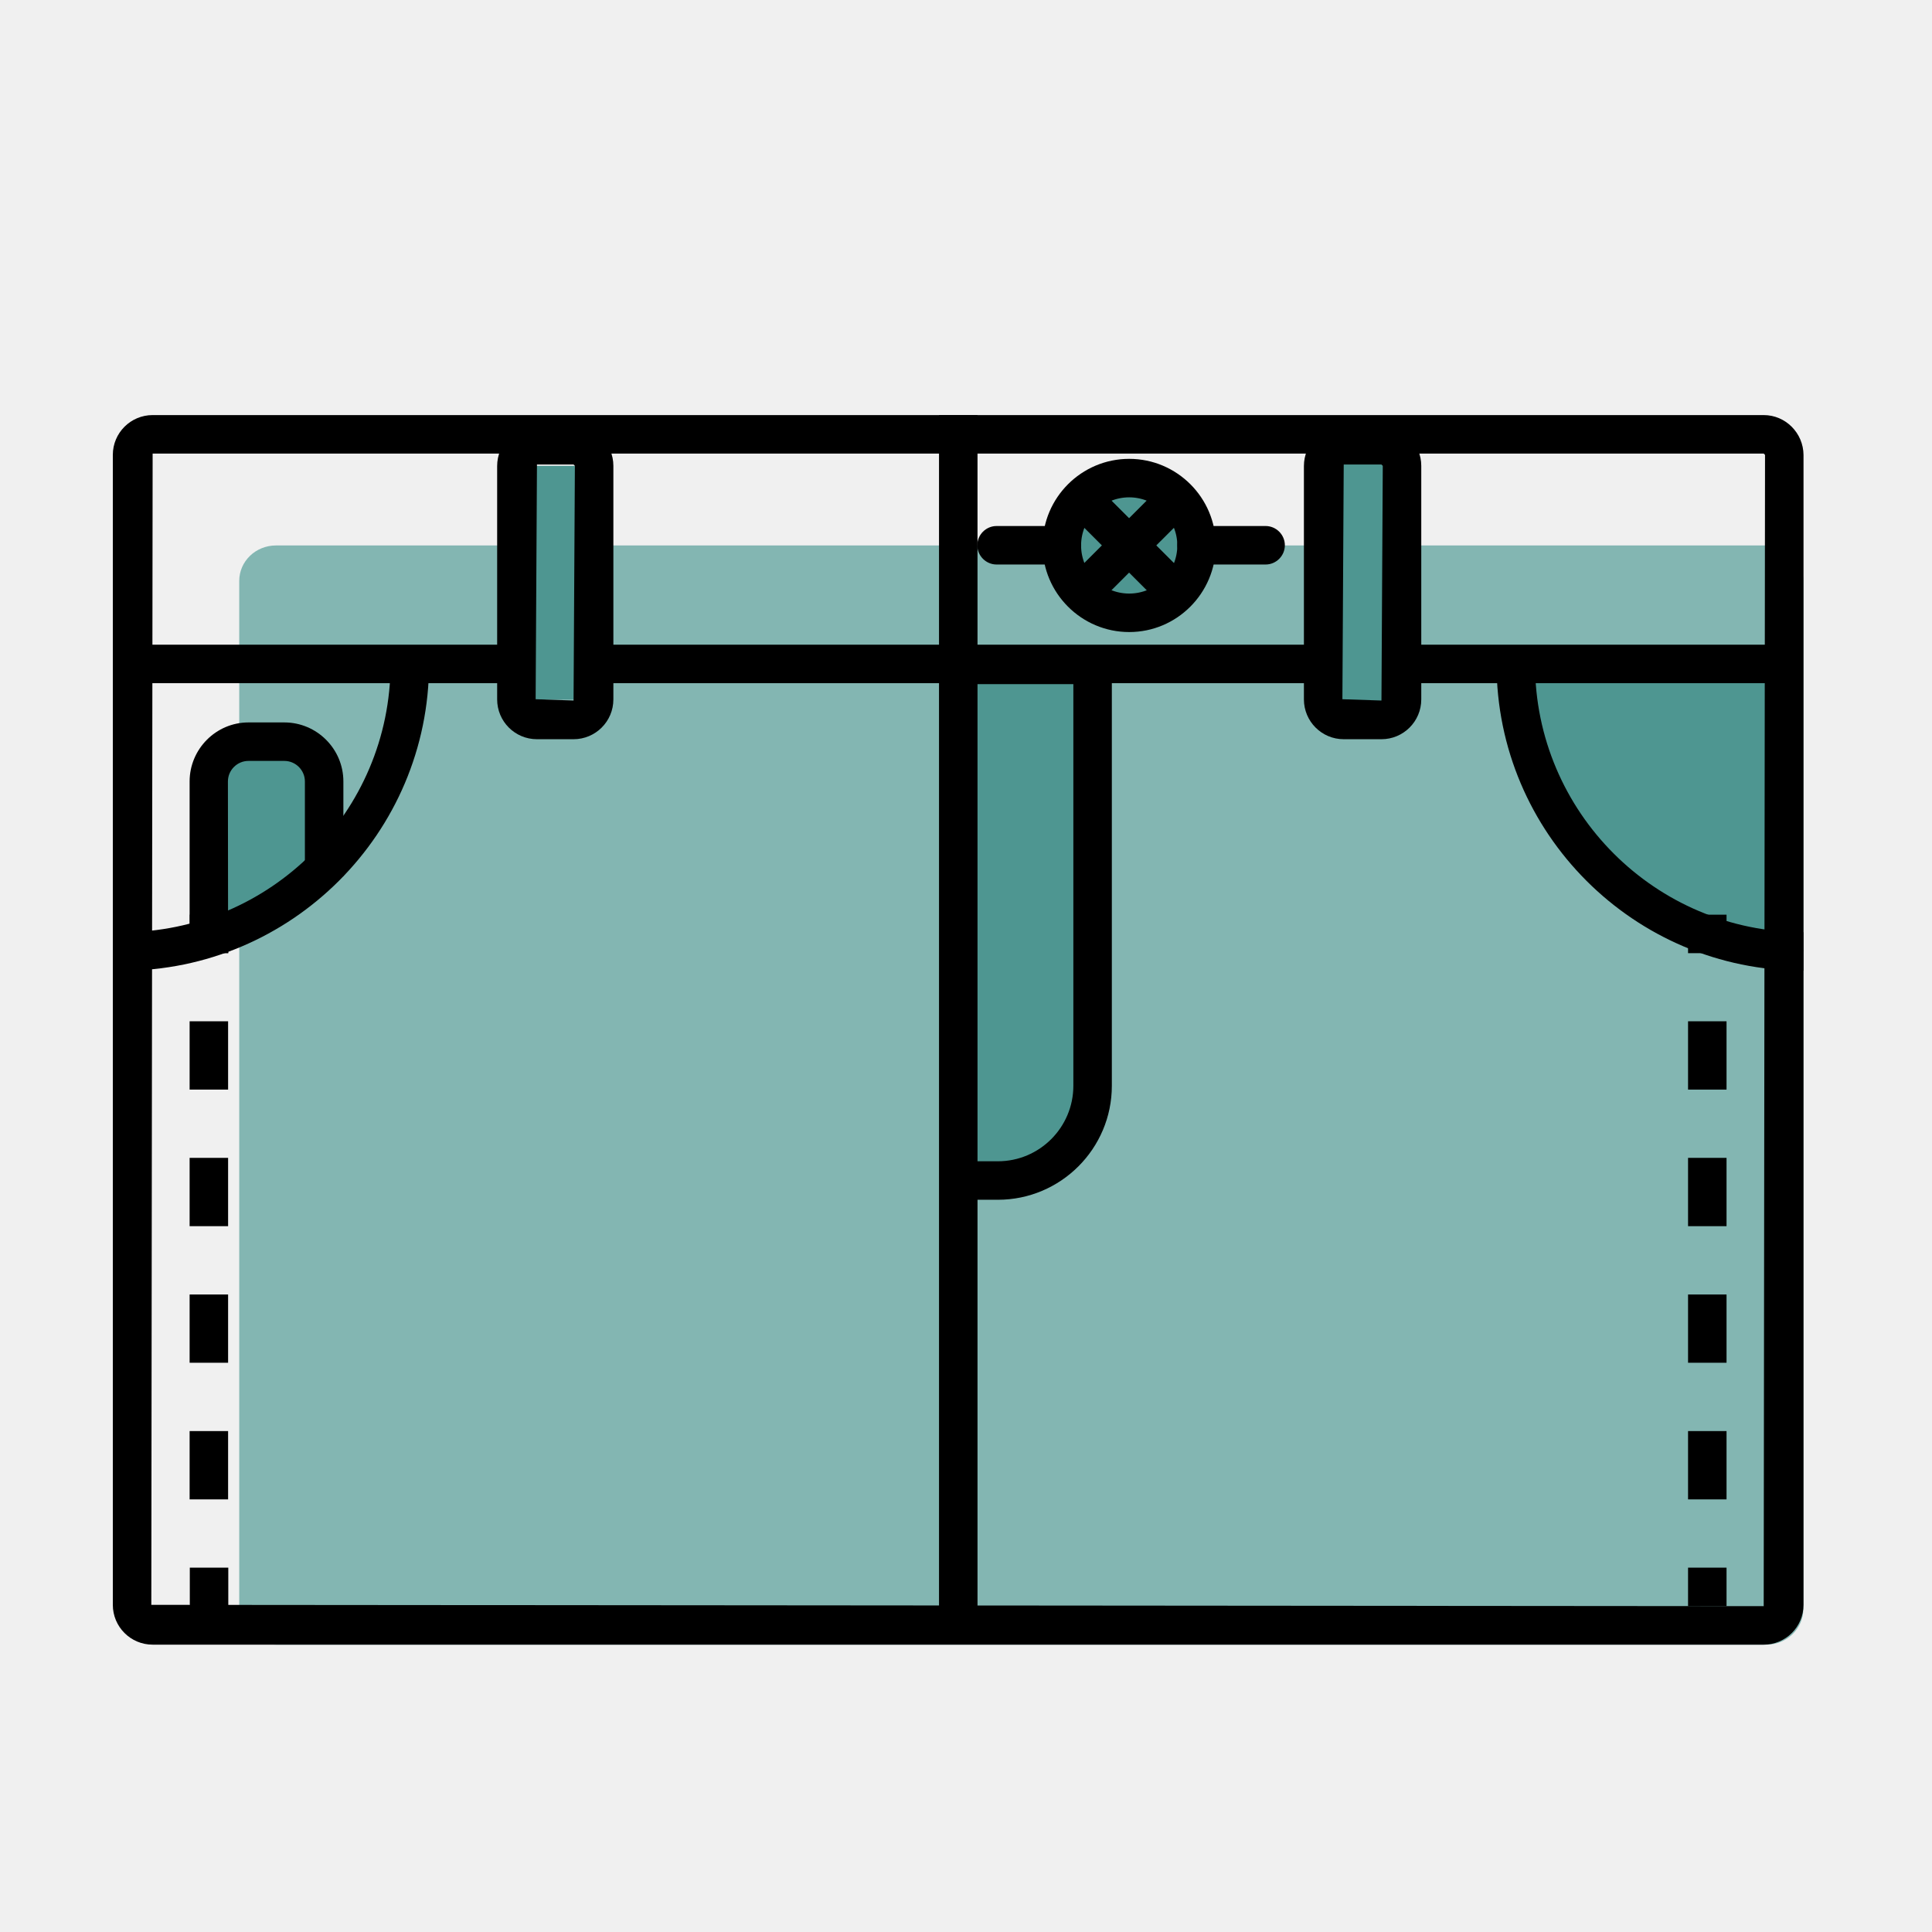
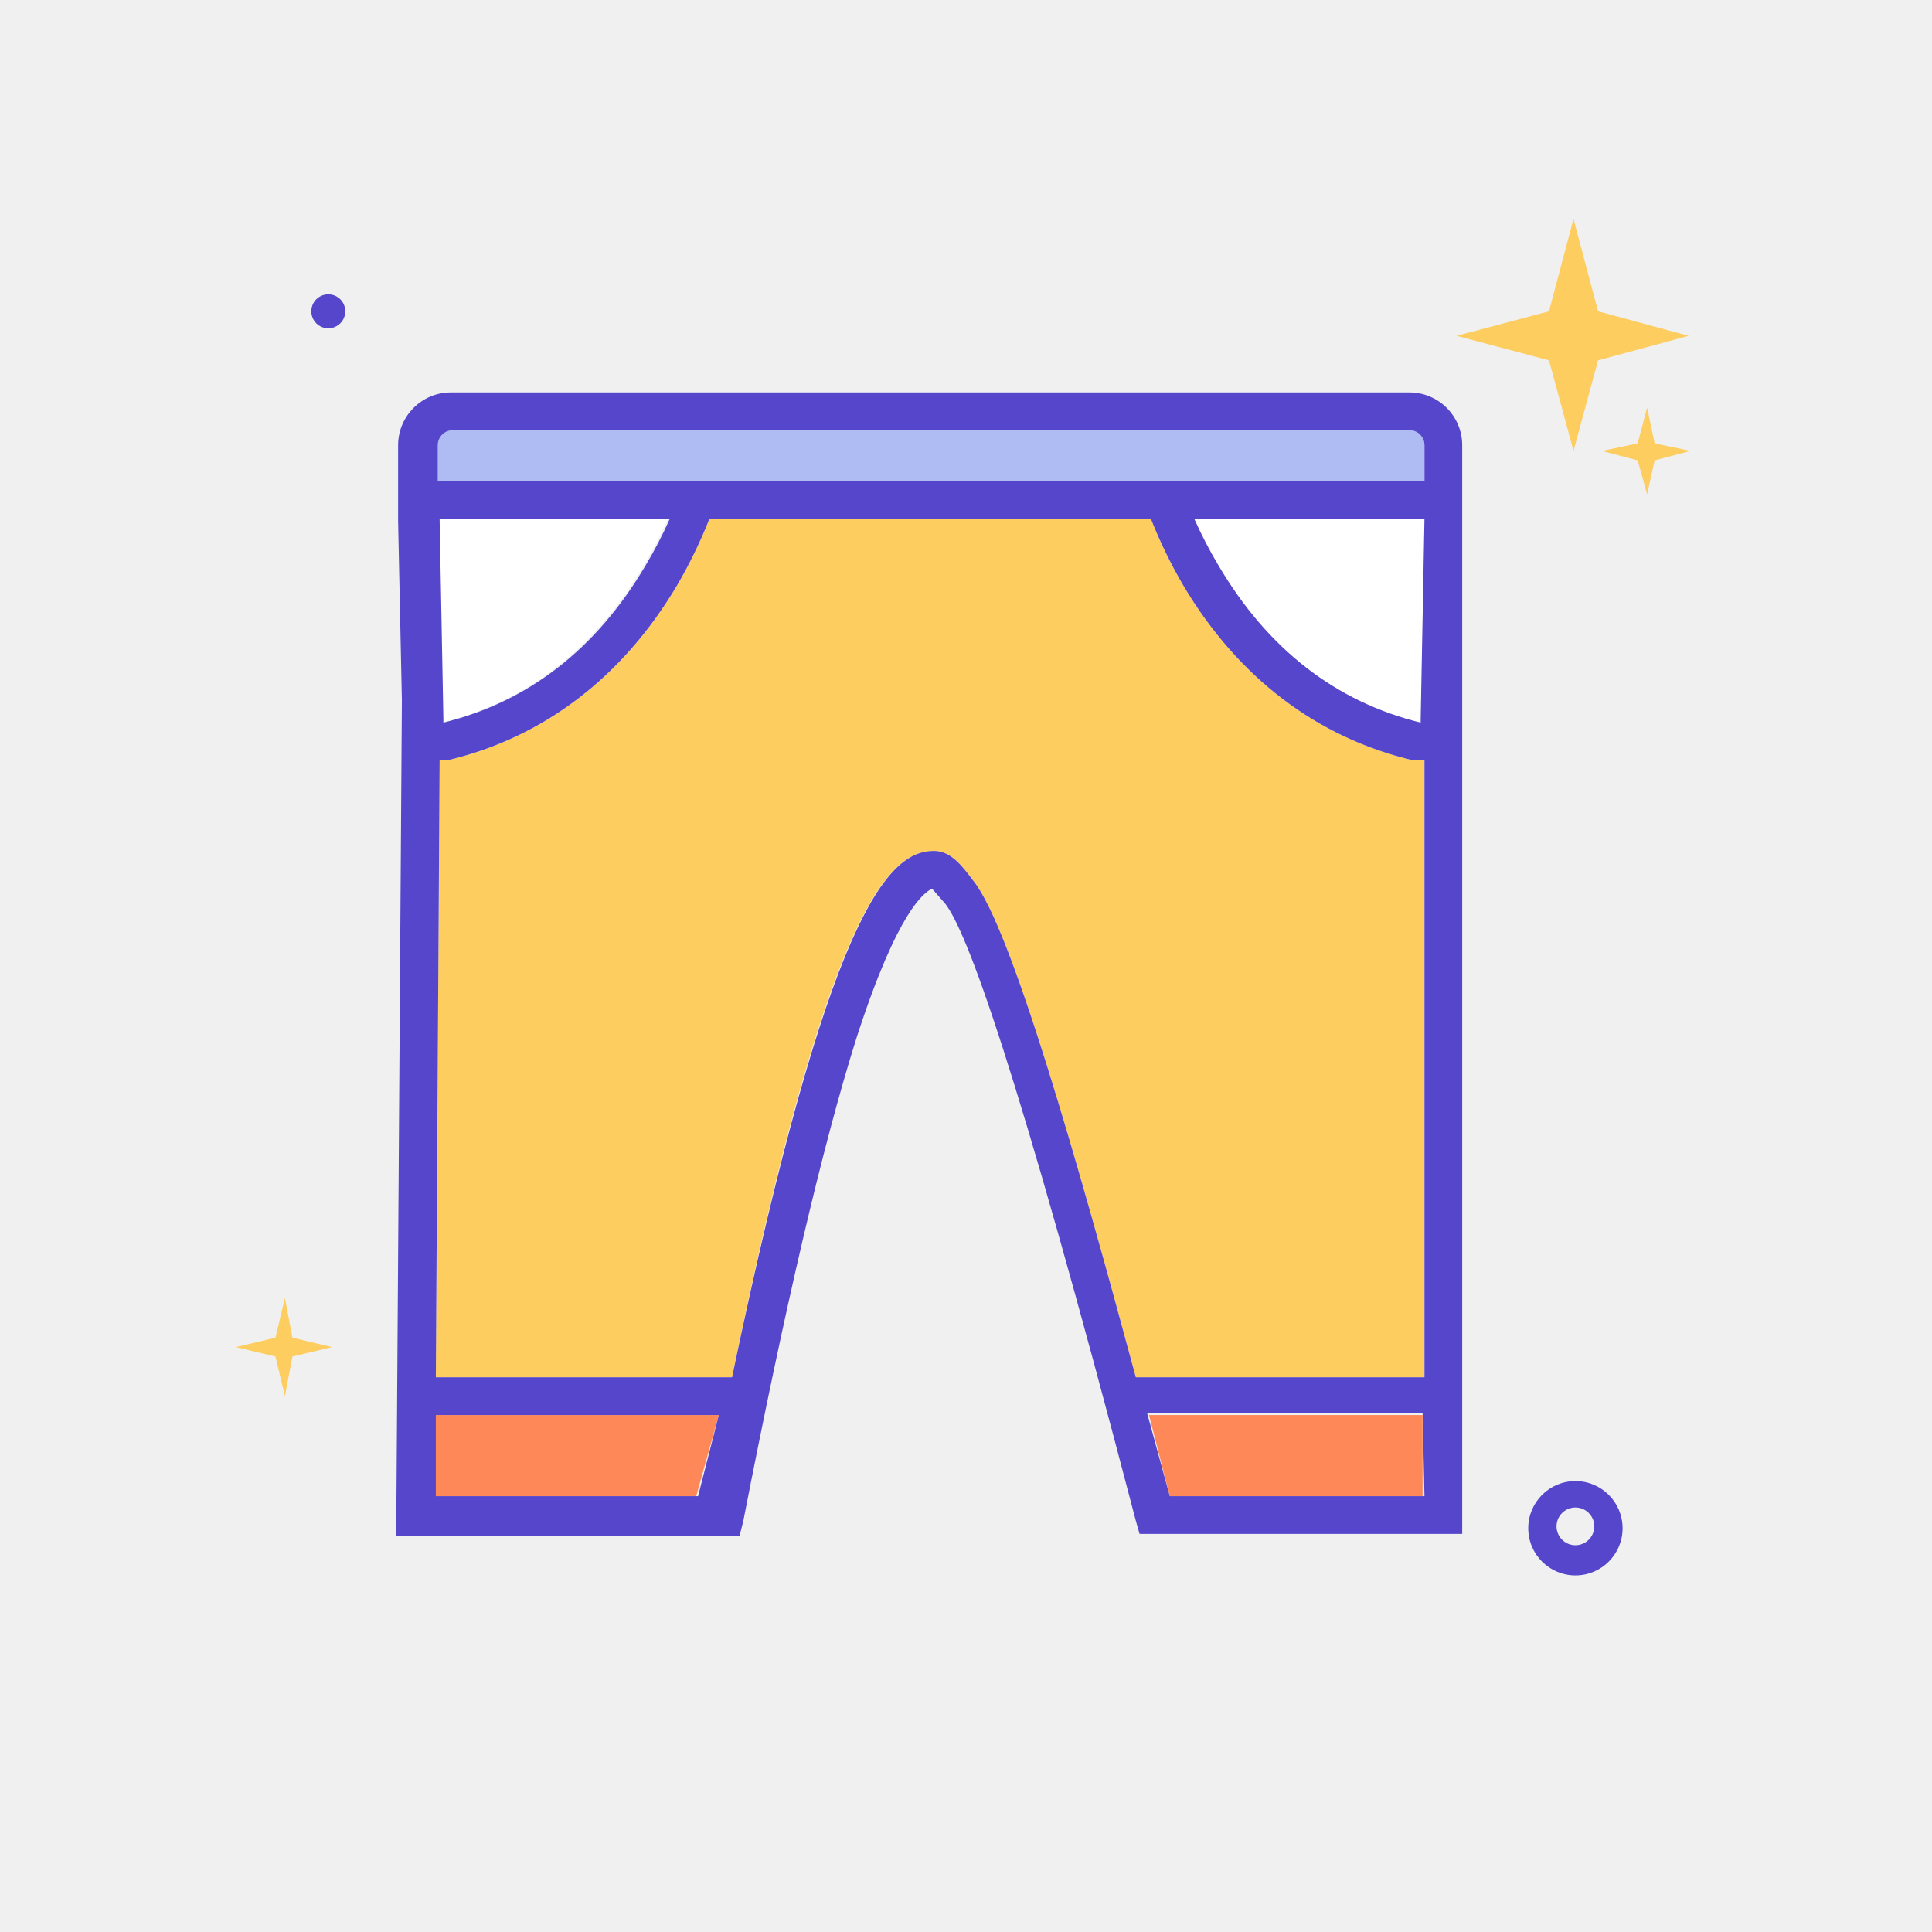
- <svg xmlns="http://www.w3.org/2000/svg" t="1545559503113" class="icon" style="" viewBox="0 0 1024 1024" version="1.1" p-id="27358" width="200" height="200">
+ <svg xmlns="http://www.w3.org/2000/svg" t="1545559491465" class="icon" style="" viewBox="0 0 1024 1024" version="1.1" p-id="27083" width="200" height="200">
  <defs>
    <style type="text/css" />
  </defs>
-   <path d="M936.3 871.7h-790c-10.8 0-19.5-8.4-19.5-18.8v-545c0-10.4 8.7-18.8 19.5-18.8h790c10.8 0 19.5 8.4 19.5 18.8v544.9c0 10.4-8.7 18.9-19.5 18.9z" fill="#83B6B2" p-id="27359" />
-   <path d="M507.8 352.4h71.3v223.1c0 27.7-22.5 50.2-50.2 50.2h-21.1M955.8 504.3c-84.2 0-152.4-68.2-152.4-152.4H938l17.8 152.4z" fill="#4E9691" p-id="27360" />
-   <path d="M934.8 240.4l0.7 0.7-0.7 610.2-854.6-0.7 0.7-610.2h853.9m0-20.4H80.9c-11.6 0-21.1 9.4-21.1 21.1v609.5c0 11.6 9.4 21.1 21.1 21.1h853.9c11.6 0 21.1-9.4 21.1-21.1V241.1c-0.1-11.6-9.5-21.1-21.1-21.1z" fill="" p-id="27361" />
-   <path d="M497.7 220h20.4v651.6h-20.4z" fill="" p-id="27362" />
-   <path d="M64.8 341.7h890.5v20.4H64.8z" fill="" p-id="27363" />
-   <path d="M316.5 370.7h-44.4c-0.4 0-0.7-0.4-0.7-0.7V247.6c0-0.4 0.4-0.7 0.7-0.7h44.4c0.4 0 0.7 0.4 0.7 0.7v122.2c0.1 0.5-0.3 0.9-0.7 0.9zM748.5 381.1h-52.3c-0.5 0-0.9-0.4-0.9-0.9V237.3c0-0.5 0.4-0.9 0.9-0.9h52.3c0.5 0 0.9 0.4 0.9 0.9v142.8c-0.1 0.6-0.5 1-0.9 1z" fill="#4E9691" p-id="27364" />
-   <path d="M304 246.2l0.7 0.7-0.7 124.4-20.1-0.7 0.7-124.4H304m0-20.3h-19.4c-11.6 0-21.1 9.4-21.1 21.1v123.7c0 11.6 9.4 21.1 21.1 21.1H304c11.6 0 21.1-9.4 21.1-21.1V246.9c0-11.6-9.5-21-21.1-21zM732.2 246.2l0.7 0.7-0.7 124.4-20.7-0.7 0.7-124.4h20m0-20.3h-20c-11.6 0-21.1 9.4-21.1 21.1v123.7c0 11.6 9.4 21.1 21.1 21.1h20c11.6 0 21.1-9.4 21.1-21.1V246.9c0-11.6-9.4-21-21.1-21z" fill="" p-id="27365" />
-   <path d="M598.5 289.1m-35.7 0a35.7 35.7 0 1 0 71.4 0 35.7 35.7 0 1 0-71.4 0Z" fill="#4E9691" p-id="27366" />
-   <path d="M598.5 335c-25.3 0-45.9-20.6-45.9-45.9s20.6-45.9 45.9-45.9 45.9 20.6 45.9 45.9c-0.1 25.3-20.6 45.9-45.9 45.9z m0-71.4c-14.1 0-25.5 11.4-25.5 25.5s11.4 25.5 25.5 25.5 25.5-11.4 25.5-25.5c0-14-11.5-25.5-25.5-25.5z" fill="" p-id="27367" />
-   <path d="M171.8 464.4v-50.2c0-11.6-9.4-21.1-21.1-21.1h-19c-11.6 0-21.1 9.4-21.1 21.1v90.9" fill="#4E9691" p-id="27368" />
-   <path d="M64.8 514.5v-20.4c78.4 0 142.2-63.8 142.2-142.2h20.4c0 89.6-73 162.6-162.6 162.6zM955.8 514.5c-89.7 0-162.6-72.9-162.6-162.6h20.4c0 78.4 63.8 142.2 142.2 142.2v20.4zM528.9 635.9h-21.1v-20.4h21.1c22.1 0 40-18 40-40V362.6h-61.1v-20.4h81.5v233.3c0 33.3-27.1 60.4-60.4 60.4zM670.8 299.2h-36.6c-5.6 0-10.2-4.6-10.2-10.2s4.6-10.2 10.2-10.2h36.6c5.6 0 10.2 4.6 10.2 10.2s-4.6 10.2-10.2 10.2zM562.8 299.2h-34.6c-5.6 0-10.2-4.6-10.2-10.2s4.6-10.2 10.2-10.2h34.6c5.6 0 10.2 4.6 10.2 10.2s-4.6 10.2-10.2 10.2z" fill="" p-id="27369" />
-   <path d="M120.9 505.1h-20.4v-90.9c0-17.2 14-31.3 31.2-31.3h19c17.2 0 31.3 14 31.3 31.3v50.2h-20.4v-50.2c0-6-4.9-10.9-10.9-10.9h-19c-6 0-10.9 4.9-10.9 10.9l0.1 90.9z" fill="" p-id="27370" />
-   <path d="M100.6 484.8H121v20.4h-20.4zM120.9 794.7h-20.4v-36.2h20.4v36.2z m0-72.4h-20.4v-36.2h20.4v36.2z m0-72.4h-20.4v-36.2h20.4v36.2z m0-72.4h-20.4v-36.2h20.4v36.2zM100.6 830.9H121v20.4h-20.4zM894.7 484.8h20.4v20.4h-20.4zM915.1 794.7h-20.4v-36.2h20.4v36.2z m0-72.4h-20.4v-36.2h20.4v36.2z m0-72.4h-20.4v-36.2h20.4v36.2z m0-72.4h-20.4v-36.2h20.4v36.2zM894.7 830.9h20.4v20.4h-20.4zM571.605 276.666l14.425-14.425 39.385 39.385-14.424 14.425z" fill="" p-id="27371" />
-   <path d="M571.514 301.576l39.385-39.385 14.425 14.425L585.938 316z" fill="" p-id="27372" />
+   <path d="M821 191l-49-13 49-13 13-49 13 49 48 13-48 13-13 48-13-48zM868 244l-19-5 19-4 5-19 4 19 19 4-19 5-4 18-5-18z" fill="#FDCD60" p-id="27084" />
+   <path d="M146 719l-21-5 21-5 5-21 4 21 21 5-21 5-4 21-5-21z" fill="#FDCD60" p-id="27085" />
+   <path d="M174 165m-9 0a9 9 0 1 0 18 0 9 9 0 1 0-18 0Z" fill="#5546CB" p-id="27086" />
+   <path d="M835 835a25 25 0 1 1 25-25 25 25 0 0 1-25 25z m0-36a10 10 0 1 0 10 10 10 10 0 0 0-10-10z" fill="#5546CB" p-id="27087" />
+   <path d="M753 403h-4c-51-12-93-44-122-93a257 257 0 0 1-17-35H376a257 257 0 0 1-17 35c-29 49-71 81-122 93h-4l-2 327h157c50-244 82-279 107-279 9 0 15 8 21 16 20 25 55 148 86 263h153V403z" fill="#FDCD60" p-id="27088" />
+   <path d="M620 793h134v-43H609l11 43zM231 793h138l12-43H231v43z" fill="#FF8859" p-id="27089" />
+   <path d="M753 385v-2l2-108H632a238 238 0 0 0 13 26c26 45 62 73 108 84zM234 381v2c45-11 81-39 107-83a234 234 0 0 0 13-25H232z" fill="#FFFFFF" p-id="27090" />
+   <path d="M755 255v-19a8 8 0 0 0-8-8H239a8 8 0 0 0-8 8v19z" fill="#AFBCF3" p-id="27091" />
+   <path d="M775 257v-21a28 28 0 0 0-28-28H239a28 28 0 0 0-28 28v40l2 95-3 443h182l2-8c22-113 42-199 60-256 22-68 36-77 40-79l7 8c11 14 37 82 101 327l2 7h171V257z m-543-2v-19a8 8 0 0 1 8-8h507a8 8 0 0 1 8 8v19z m523 20l-2 106v2c-45-11-81-39-107-83a232 232 0 0 1-13-25z m-400 0a234 234 0 0 1-13 25c-26 44-62 72-107 83v-2l-2-106z m15 518H231v-43h150z m385 0H620l-12-44h146z m-153-63c-31-115-66-238-86-263-6-8-12-16-21-16-25 0-56 35-107 279H231l2-327h4c51-12 93-44 122-93a257 257 0 0 0 17-35h234a257 257 0 0 0 17 35c29 49 71 81 122 93h6v327z" fill="#5546CB" p-id="27092" />
</svg>
